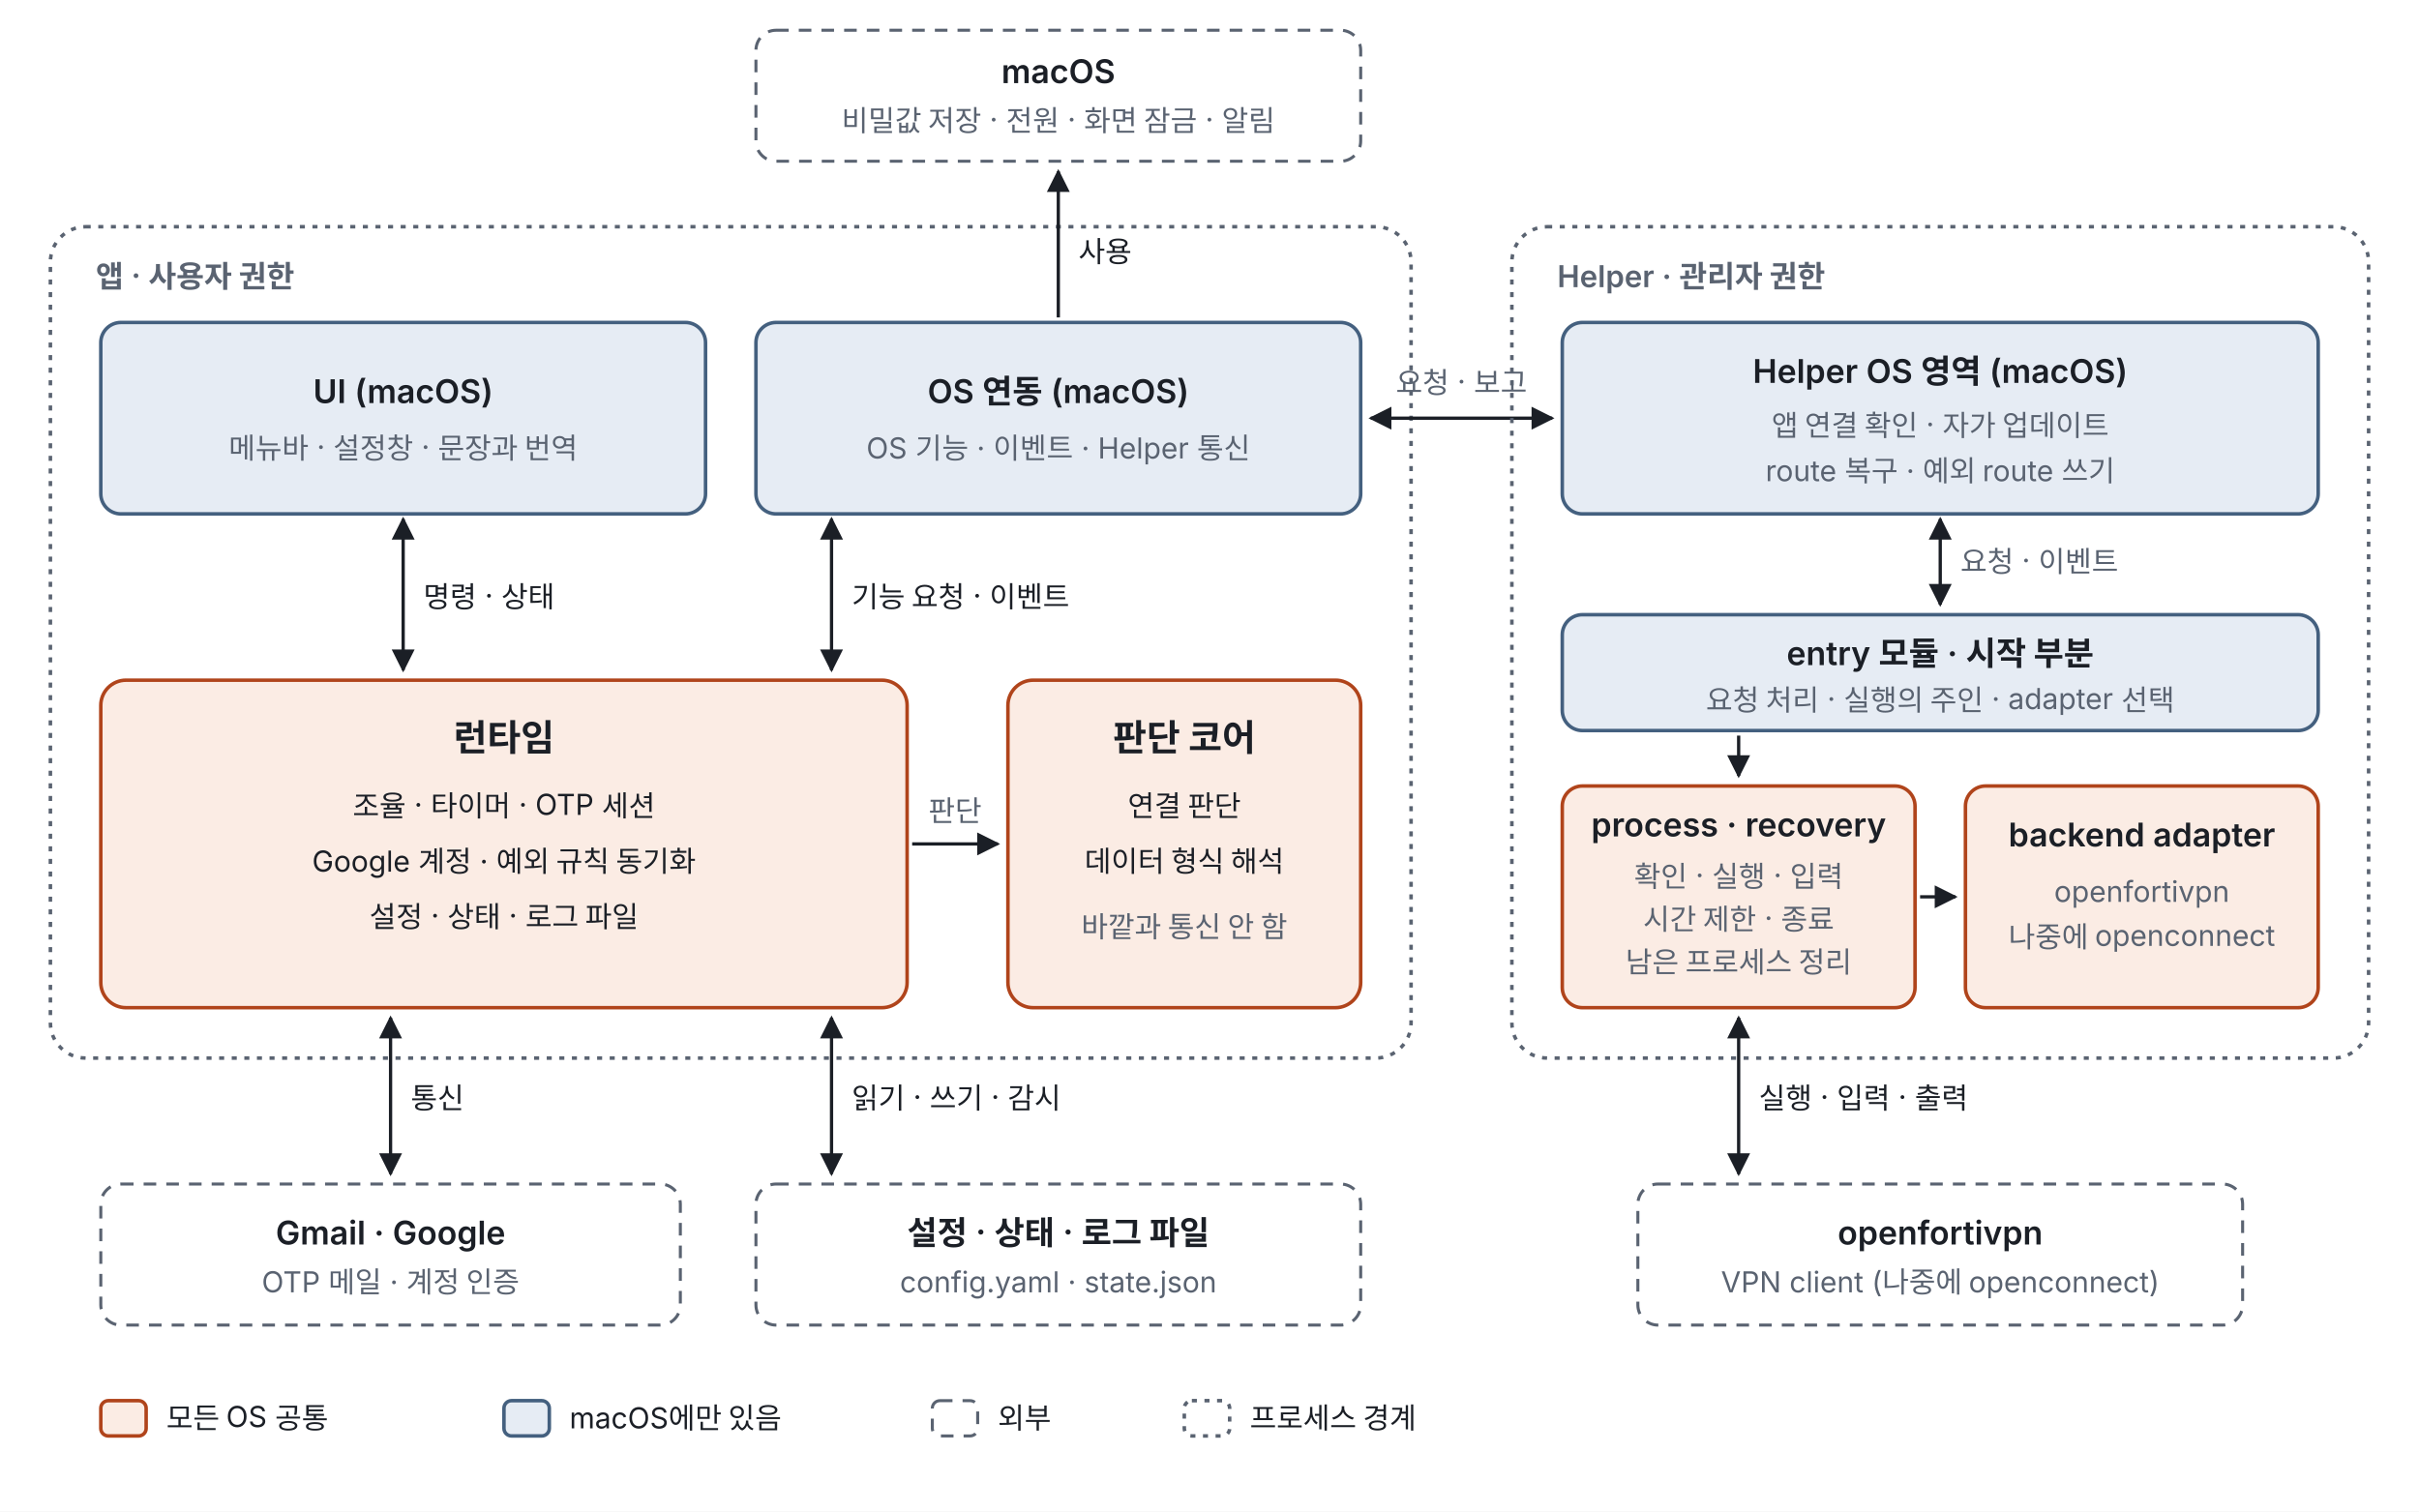
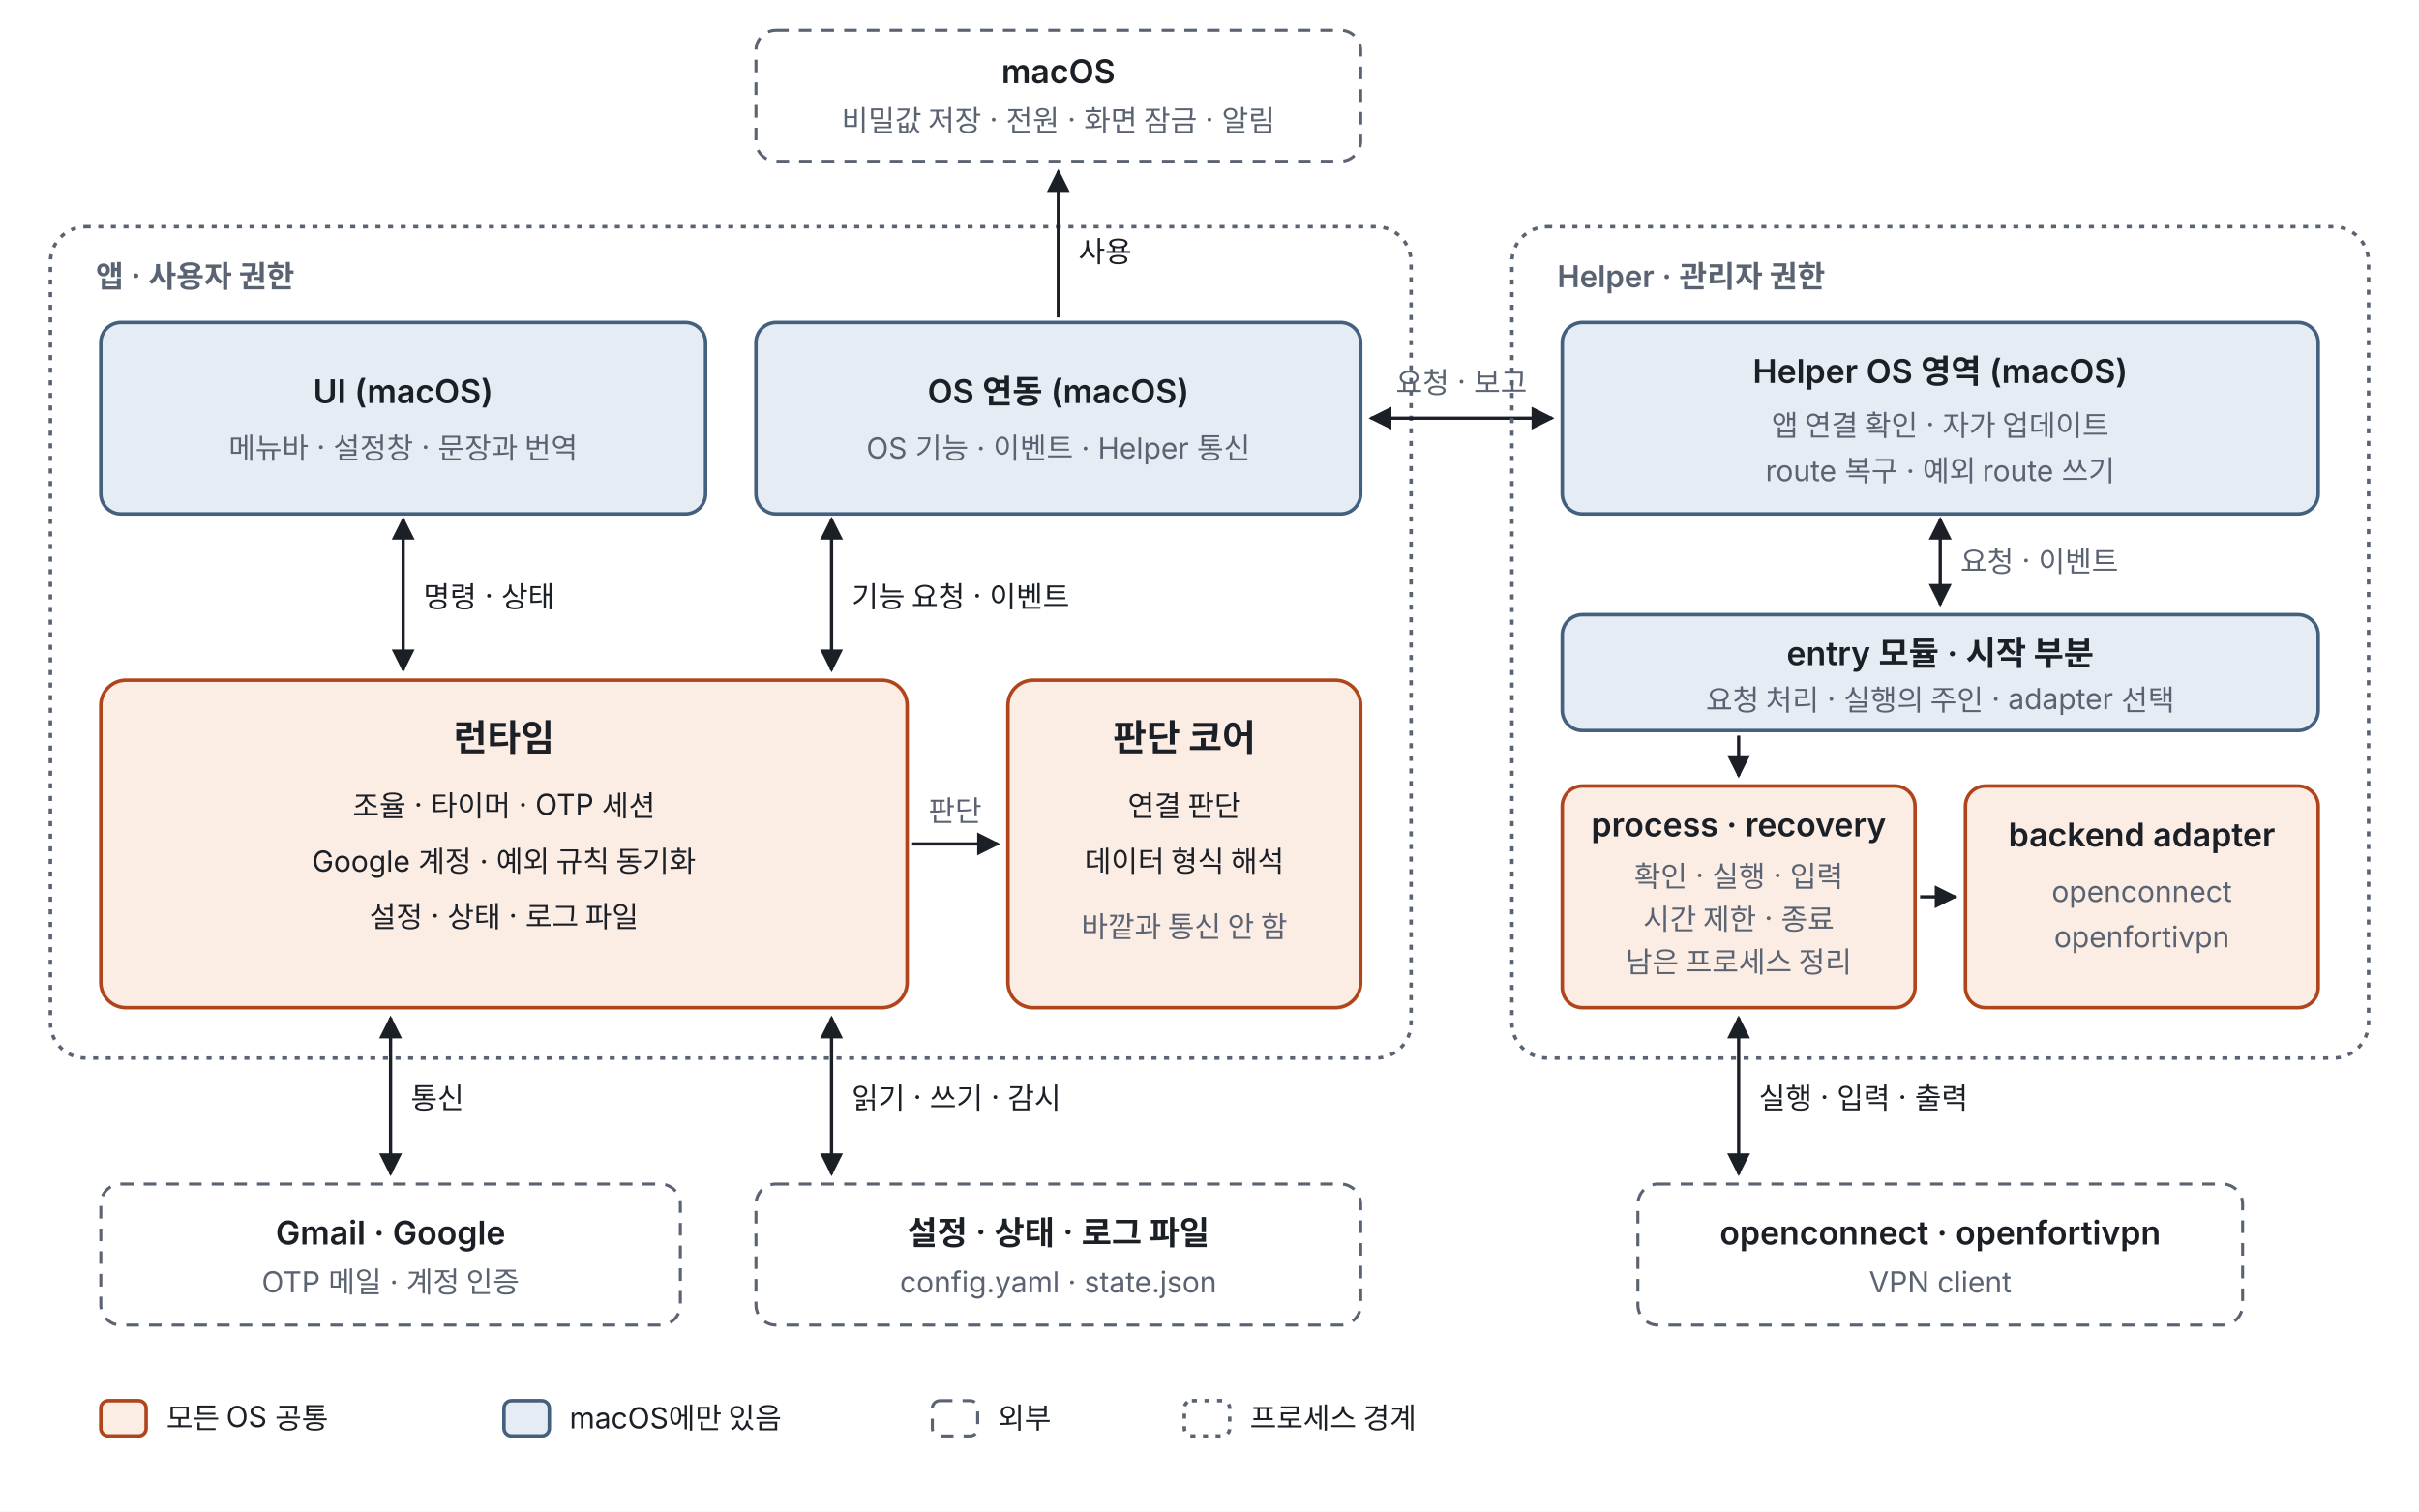
- <svg xmlns="http://www.w3.org/2000/svg" viewBox="0 0 960 600" width="960" height="600" role="img" aria-label="전체 구성: 앱 프로세스에는 UI, OS 연동, 런타임, 판단 코어가 있고, Helper 프로세스에는 Helper OS 영역, entry 모듈과 시작 부분, process·recovery 모듈, backend adapter가 있다. 앱과 Helper는 요청과 보고를 주고받고, 런타임은 Gmail·Google과 파일을, process 모듈은 backend adapter를 써서 openfortivpn을 다룬다.">
+ <svg xmlns="http://www.w3.org/2000/svg" viewBox="0 0 960 600" width="960" height="600" role="img" aria-label="전체 구성: 앱 프로세스에는 UI, OS 연동, 런타임, 판단 코어가 있고, Helper 프로세스에는 Helper OS 영역, entry 모듈과 시작 부분, process·recovery 모듈, backend adapter가 있다. 앱과 Helper는 요청과 보고를 주고받고, 런타임은 Gmail·Google과 파일을, process 모듈은 backend adapter를 써서 VPN client(openconnect·openfortivpn)를 다룬다.">
  <style>
text { font-family: -apple-system, "Apple SD Gothic Neo", "Malgun Gothic", "Noto Sans KR", sans-serif; }
.bg { fill: #ffffff; }
.b-common { fill: #fbece4; stroke: #b0441b; stroke-width: 1.4; }
.b-mac { fill: #e6ecf4; stroke: #44607f; stroke-width: 1.4; }
.b-ext { fill: #ffffff; stroke: #5a6371; stroke-width: 1.2; stroke-dasharray: 5 4; }
.b-proc { fill: none; stroke: #5a6371; stroke-width: 1.4; stroke-dasharray: 2 3; }
.tb { font-size: 14.5px; font-weight: 700; fill: #1b1f26; }
.tt { font-size: 13px; font-weight: 600; fill: #1b1f26; }
.ts { font-size: 11.5px; fill: #5a6371; }
.tl { font-size: 11.5px; fill: #1b1f26; }
.tc { font-size: 12px; font-weight: 600; fill: #5a6371; }
.ar { stroke: #1b1f26; stroke-width: 1.3; fill: none; }
.ah { fill: #1b1f26; }
@media (prefers-color-scheme: dark) {
  .bg { fill: #191c21; }
  .b-common { fill: #33211a; stroke: #e6844f; }
  .b-mac { fill: #1d2532; stroke: #94acce; }
  .b-ext { fill: #191c21; stroke: #9ba4b1; }
  .b-proc { stroke: #9ba4b1; }
  .tb, .tt, .tl { fill: #e7e9ed; }
  .ts, .tc { fill: #9ba4b1; }
  .ar { stroke: #e7e9ed; }
  .ah { fill: #e7e9ed; }
}
</style>
  <rect class="bg" x="0" y="0" width="960" height="600" />
  <defs>
    <marker id="sm" viewBox="0 0 10 10" refX="9" refY="5" markerWidth="7" markerHeight="7" orient="auto-start-reverse">
      <path class="ah" d="M0,0 L10,5 L0,10 z" />
    </marker>
  </defs>
  <rect class="b-ext" x="300" y="12" width="240" height="52" rx="8" />
  <text class="tt" x="420" y="33" text-anchor="middle">macOS</text>
  <text class="ts" x="420" y="52" text-anchor="middle">비밀값 저장 · 전원 · 화면 잠금 · 알림</text>
  <rect class="b-proc" x="20" y="90" width="540" height="330" rx="14" />
  <text class="tc" x="38" y="114">앱 · 사용자 권한</text>
  <rect class="b-mac" x="40" y="128" width="240" height="76" rx="8" />
  <text class="tt" x="160" y="160" text-anchor="middle">UI (macOS)</text>
  <text class="ts" x="160" y="182" text-anchor="middle">메뉴바 · 설정창 · 문장과 번역</text>
  <rect class="b-mac" x="300" y="128" width="240" height="76" rx="8" />
  <text class="tt" x="420" y="160" text-anchor="middle">OS 연동 (macOS)</text>
  <text class="ts" x="420" y="182" text-anchor="middle">OS 기능 · 이벤트 · Helper 통신</text>
  <rect class="b-common" x="40" y="270" width="320" height="130" rx="10" />
  <text class="tb" x="200" y="298" text-anchor="middle">런타임</text>
  <text class="tl" x="200" y="324" text-anchor="middle">조율 · 타이머 · OTP 세션</text>
  <text class="tl" x="200" y="346" text-anchor="middle">Google 계정 · 예외 규칙 동기화</text>
  <text class="tl" x="200" y="368" text-anchor="middle">설정 · 상태 · 로그 파일</text>
  <rect class="b-common" x="400" y="270" width="140" height="130" rx="10" />
  <text class="tb" x="470" y="298" text-anchor="middle">판단 코어</text>
  <text class="tl" x="470" y="324" text-anchor="middle">연결 판단</text>
  <text class="tl" x="470" y="346" text-anchor="middle">데이터 형식 해석</text>
  <text class="ts" x="470" y="372" text-anchor="middle">바깥과 통신 안 함</text>
  <line class="ar" x1="362" y1="335" x2="396" y2="335" marker-end="url(#sm)" />
  <text class="ts" x="379" y="326" text-anchor="middle">판단</text>
  <line class="ar" x1="160" y1="206" x2="160" y2="266" marker-start="url(#sm)" marker-end="url(#sm)" />
  <text class="tl" x="168" y="241">명령 · 상태</text>
  <line class="ar" x1="330" y1="206" x2="330" y2="266" marker-start="url(#sm)" marker-end="url(#sm)" />
  <text class="tl" x="338" y="241">기능 요청 · 이벤트</text>
  <line class="ar" x1="420" y1="126" x2="420" y2="68" marker-end="url(#sm)" />
  <text class="tl" x="428" y="104">사용</text>
  <line class="ar" x1="544" y1="166" x2="616" y2="166" marker-start="url(#sm)" marker-end="url(#sm)" />
  <text class="ts" x="580" y="156" text-anchor="middle">요청 · 보고</text>
  <rect class="b-proc" x="600" y="90" width="340" height="330" rx="14" />
  <text class="tc" x="618" y="114">Helper · 관리자 권한</text>
  <rect class="b-mac" x="620" y="128" width="300" height="76" rx="8" />
  <text class="tt" x="770" y="152" text-anchor="middle">Helper OS 영역 (macOS)</text>
  <text class="ts" x="770" y="173" text-anchor="middle">앱 연결 확인 · 자가 업데이트</text>
  <text class="ts" x="770" y="191" text-anchor="middle">route 복구 · 예외 route 쓰기</text>
  <rect class="b-mac" x="620" y="244" width="300" height="46" rx="8" />
  <text class="tt" x="770" y="264" text-anchor="middle">entry 모듈 · 시작 부분</text>
  <text class="ts" x="770" y="282" text-anchor="middle">요청 처리 · 실행의 주인 · adapter 선택</text>
  <rect class="b-common" x="620" y="312" width="140" height="88" rx="8" />
  <text class="tt" x="690" y="332" text-anchor="middle">process · recovery</text>
  <text class="ts" x="690" y="352" text-anchor="middle">확인 · 실행 · 입력</text>
  <text class="ts" x="690" y="369" text-anchor="middle">시간 제한 · 종료</text>
  <text class="ts" x="690" y="386" text-anchor="middle">남은 프로세스 정리</text>
  <rect class="b-common" x="780" y="312" width="140" height="88" rx="8" />
  <text class="tt" x="850" y="336" text-anchor="middle">backend adapter</text>
-   <text class="ts" x="850" y="358" text-anchor="middle">openfortivpn</text>
-   <text class="ts" x="850" y="376" text-anchor="middle">나중에 openconnect</text>
+   <text class="ts" x="850" y="358" text-anchor="middle">openconnect</text>
+   <text class="ts" x="850" y="376" text-anchor="middle">openfortivpn</text>
  <line class="ar" x1="770" y1="206" x2="770" y2="240" marker-start="url(#sm)" marker-end="url(#sm)" />
  <text class="ts" x="778" y="227">요청 · 이벤트</text>
  <line class="ar" x1="690" y1="292" x2="690" y2="308" marker-end="url(#sm)" />
  <line class="ar" x1="762" y1="356" x2="776" y2="356" marker-end="url(#sm)" />
  <rect class="b-ext" x="40" y="470" width="230" height="56" rx="8" />
  <text class="tt" x="155" y="494" text-anchor="middle">Gmail · Google</text>
  <text class="ts" x="155" y="513" text-anchor="middle">OTP 메일 · 계정 인증</text>
  <line class="ar" x1="155" y1="404" x2="155" y2="466" marker-start="url(#sm)" marker-end="url(#sm)" />
  <text class="tl" x="163" y="440">통신</text>
  <rect class="b-ext" x="300" y="470" width="240" height="56" rx="8" />
  <text class="tt" x="420" y="494" text-anchor="middle">설정 · 상태 · 로그 파일</text>
  <text class="ts" x="420" y="513" text-anchor="middle">config.yaml · state.json</text>
  <line class="ar" x1="330" y1="404" x2="330" y2="466" marker-start="url(#sm)" marker-end="url(#sm)" />
  <text class="tl" x="338" y="440">읽기 · 쓰기 · 감시</text>
  <rect class="b-ext" x="650" y="470" width="240" height="56" rx="8" />
-   <text class="tt" x="770" y="494" text-anchor="middle">openfortivpn</text>
-   <text class="ts" x="770" y="513" text-anchor="middle">VPN client (나중에 openconnect)</text>
+   <text class="tt" x="770" y="494" text-anchor="middle">openconnect · openfortivpn</text>
+   <text class="ts" x="770" y="513" text-anchor="middle">VPN client</text>
  <line class="ar" x1="690" y1="404" x2="690" y2="466" marker-start="url(#sm)" marker-end="url(#sm)" />
  <text class="tl" x="698" y="440">실행 · 입력 · 출력</text>
  <rect class="b-common" x="40" y="556" width="18" height="14" rx="3" />
  <text class="tl" x="66" y="567">모든 OS 공통</text>
  <rect class="b-mac" x="200" y="556" width="18" height="14" rx="3" />
  <text class="tl" x="226" y="567">macOS에만 있음</text>
  <rect class="b-ext" x="370" y="556" width="18" height="14" rx="3" />
  <text class="tl" x="396" y="567">외부</text>
  <rect class="b-proc" x="470" y="556" width="18" height="14" rx="3" />
  <text class="tl" x="496" y="567">프로세스 경계</text>
</svg>
